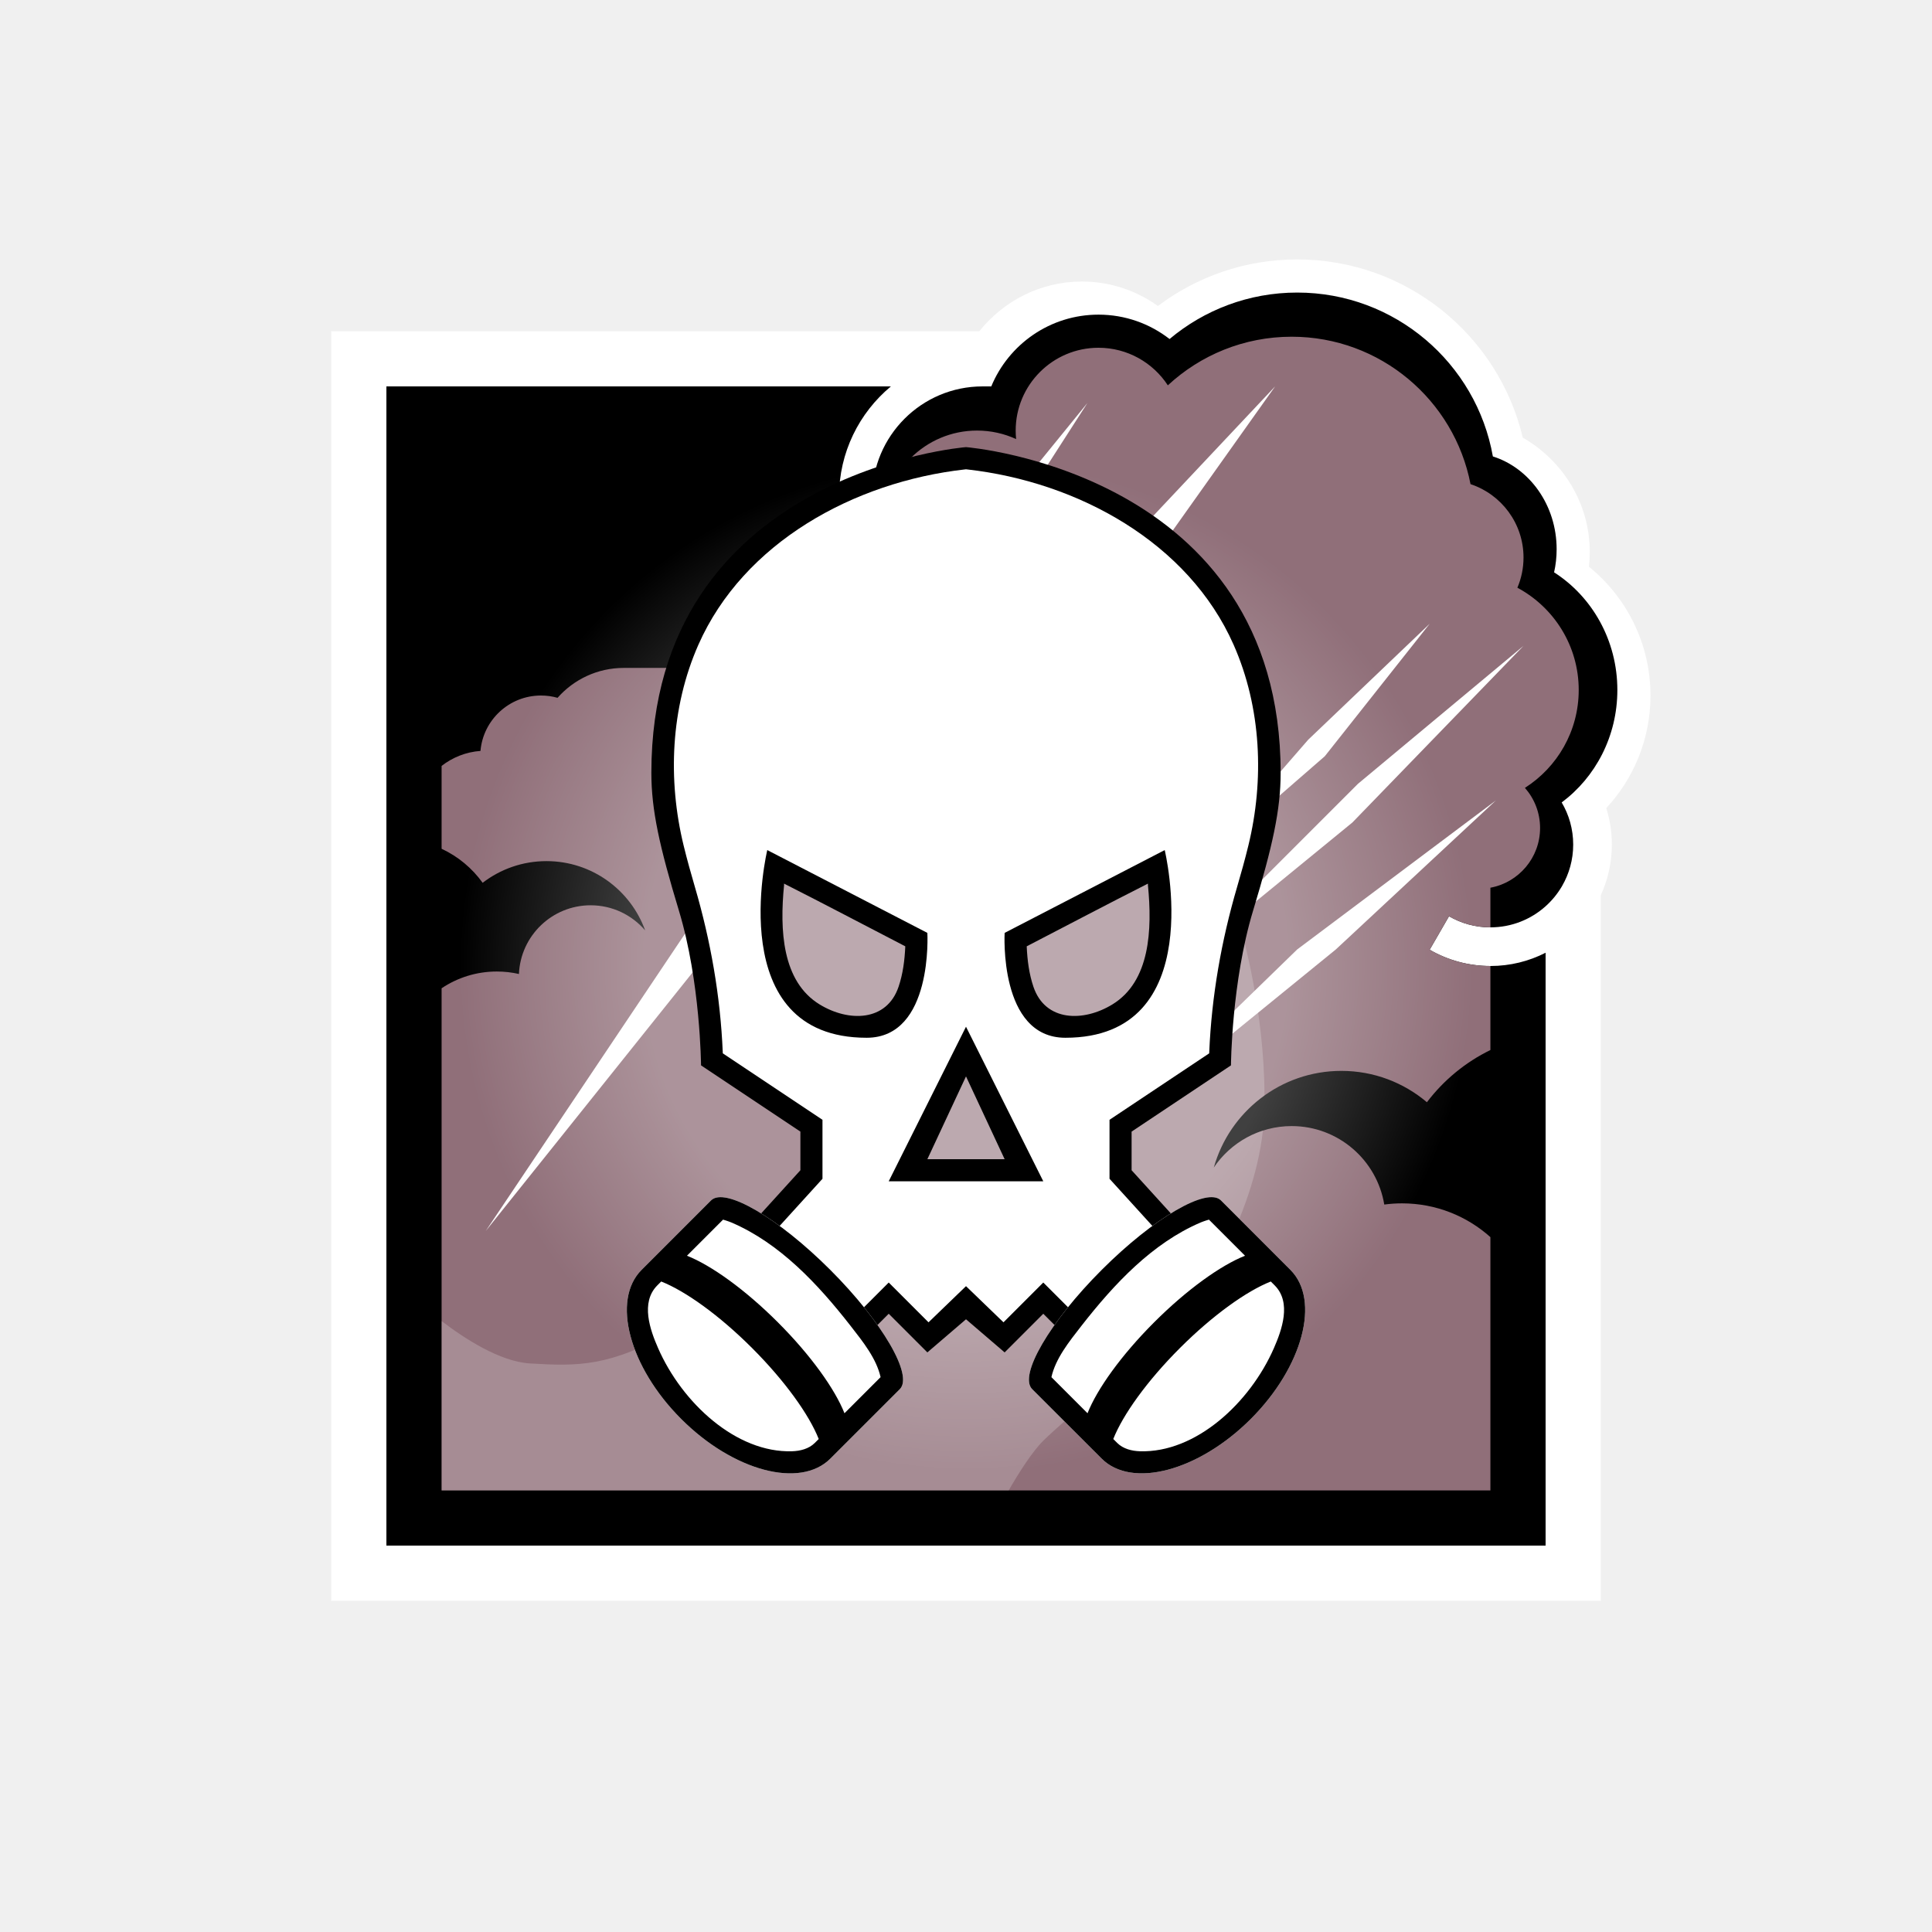
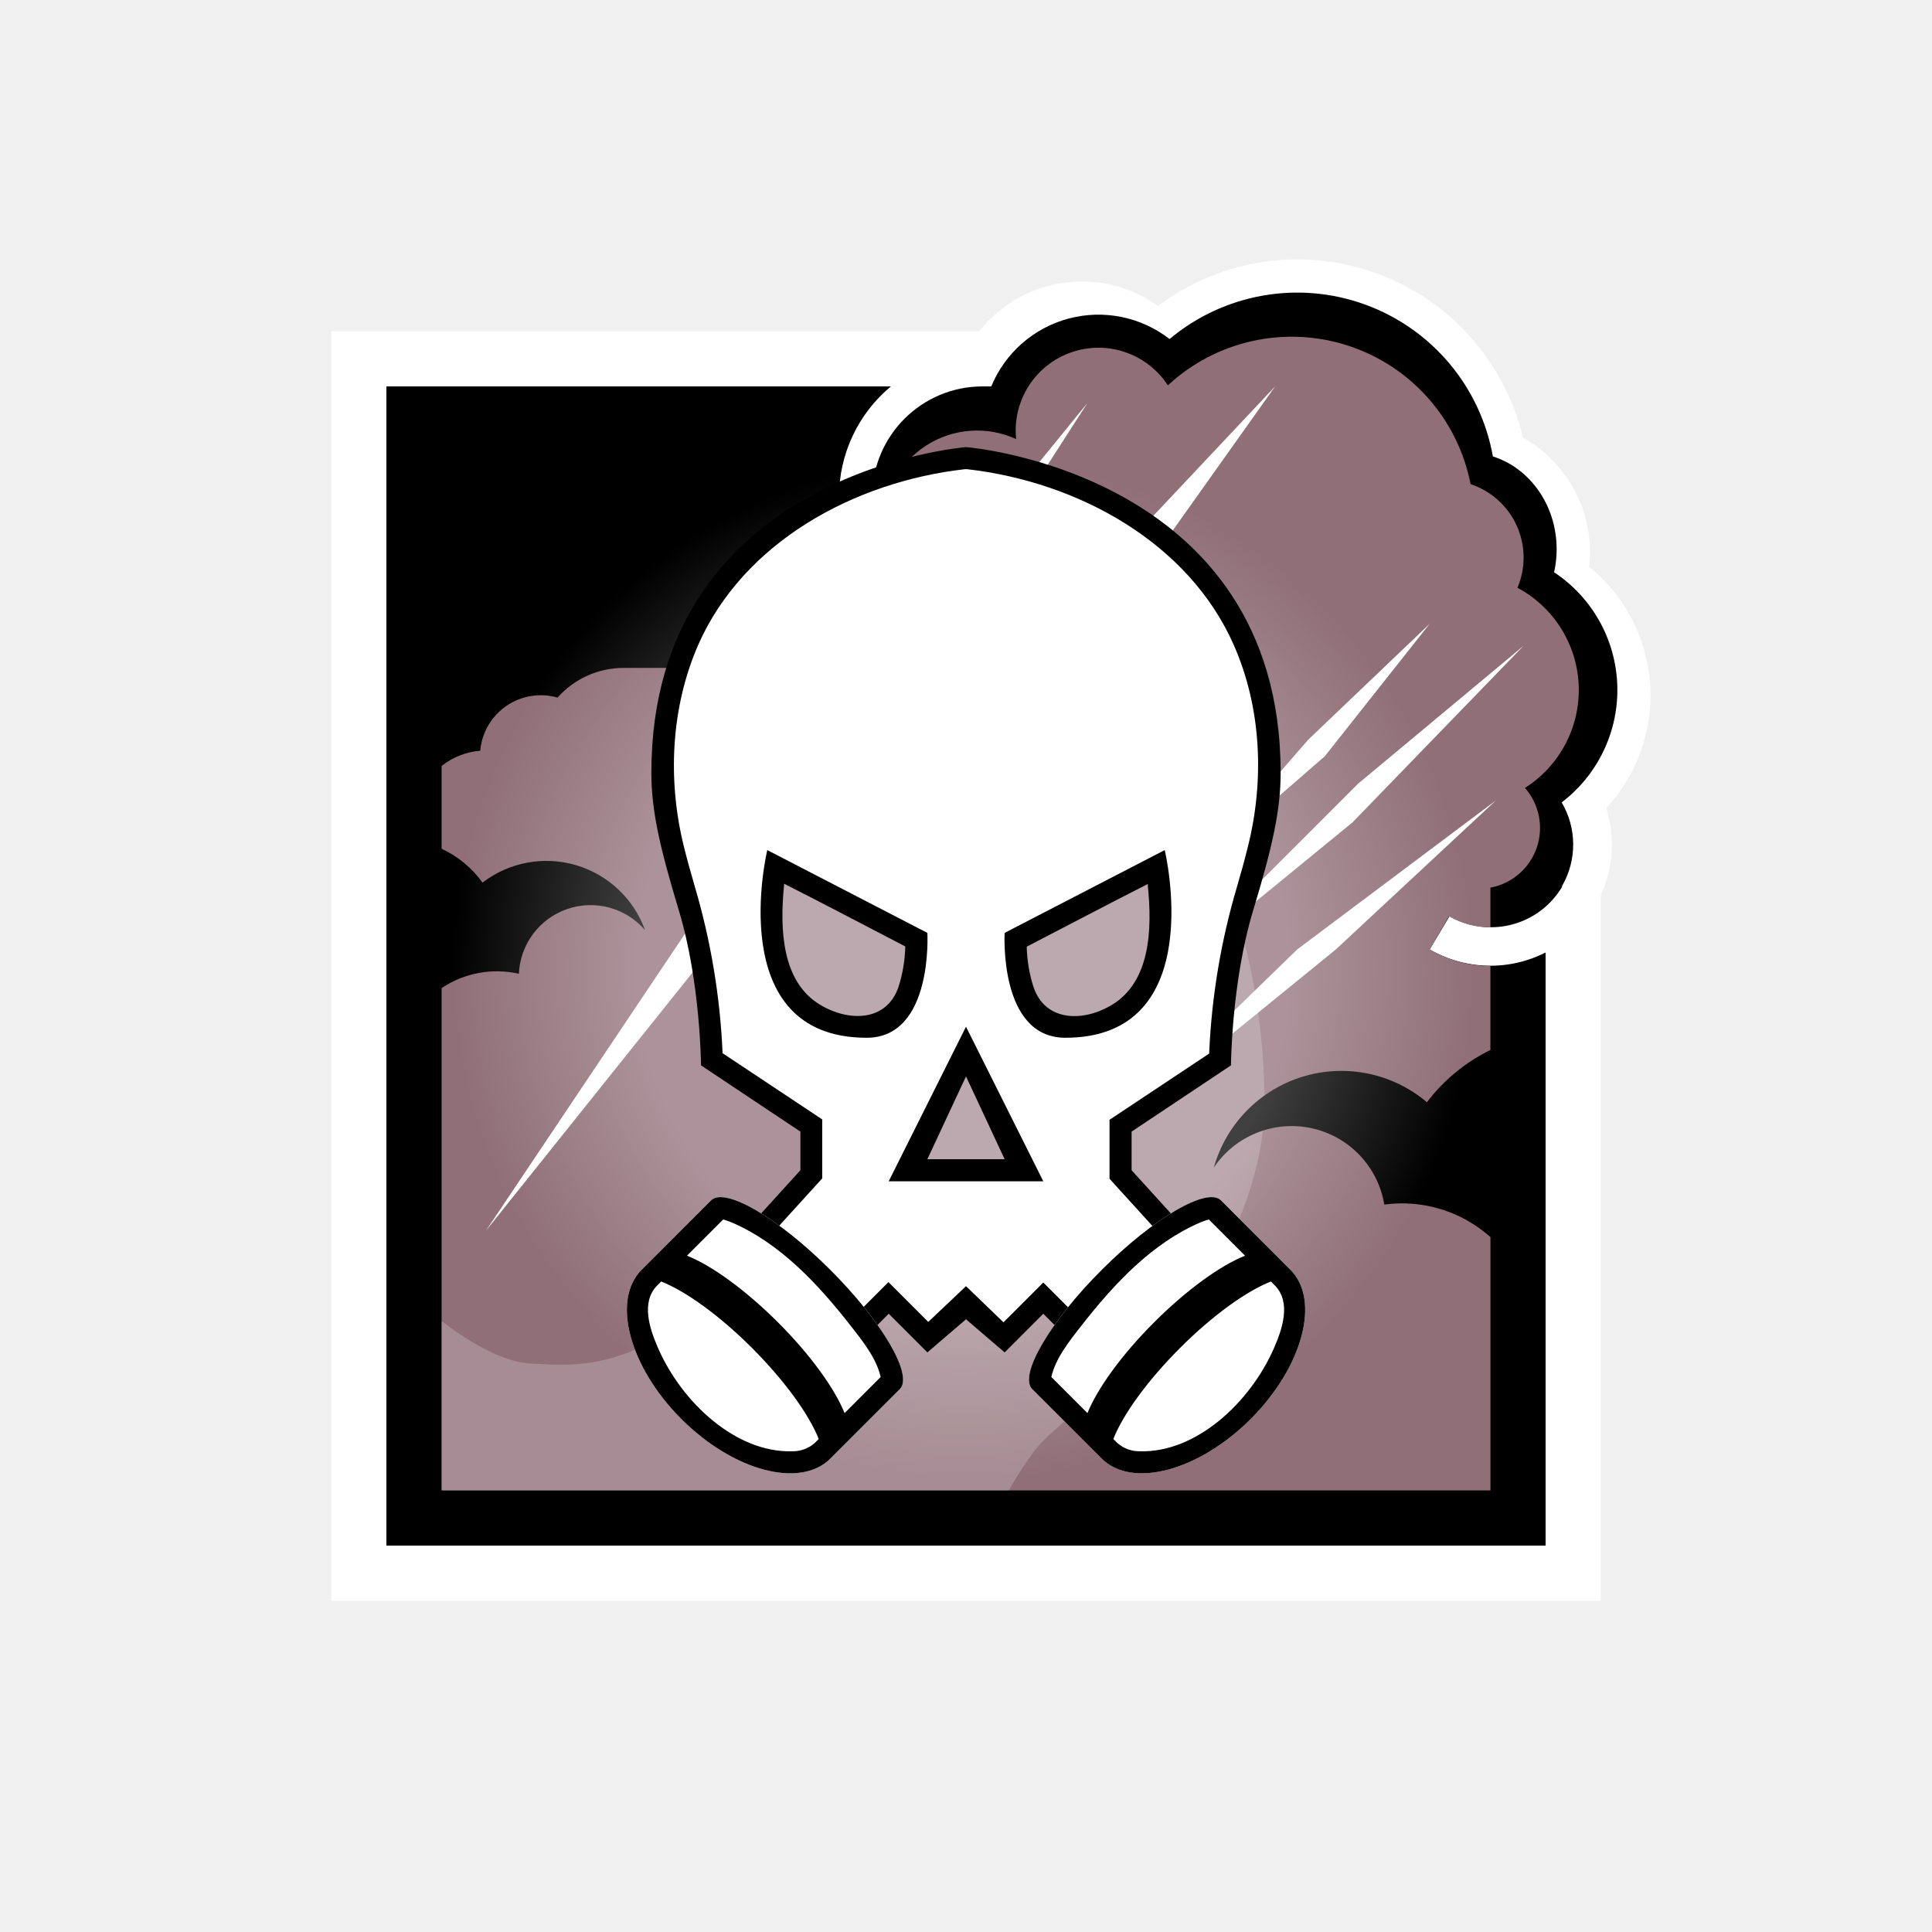
- <svg xmlns="http://www.w3.org/2000/svg" width="100%" height="100%" viewBox="0 0 350 350" version="1.1" xml:space="preserve" style="fill-rule:evenodd;clip-rule:evenodd;stroke-linejoin:round;stroke-miterlimit:1.414;">
+ <svg xmlns="http://www.w3.org/2000/svg" viewBox="0 0 350 350">
+   <defs>
+     <radialGradient id="radial-gradient" cx="171.49" cy="281.49" r="0.68" gradientTransform="matrix(169.51, 0, 0, -169.51, -28894.84, 47891.01)" gradientUnits="userSpaceOnUse">
+       <stop offset="0" stop-color="#fff" stop-opacity="0.25" />
+       <stop offset="0.51" stop-color="#fff" stop-opacity="0.25" />
+       <stop offset="0.8" stop-color="#fff" stop-opacity="0" />
+       <stop offset="1" stop-color="#fff" stop-opacity="0" />
+     </radialGradient>
+   </defs>
  <g id="Smoke">
    <g id="BackPlate">
-       <path d="M177.419,60c4.402,-5.492 11.094,-9 18.581,-9c5.12,0 9.867,1.64 13.765,4.433c7.027,-5.294 15.768,-8.433 25.235,-8.433c19.836,0 36.479,13.781 40.868,32.283c7.256,4.168 12.132,11.889 12.132,20.717c0,0.902 -0.051,1.792 -0.15,2.668c6.799,5.501 11.15,13.913 11.15,23.332c0,7.874 -3.04,15.044 -8.01,20.398c0.656,2.084 1.01,4.302 1.01,6.602c0,3.272 -0.716,6.379 -2,9.171l0,127.829l-230,0l0,-230l117.419,0Z" style="fill:#fff;" />
-       <path d="M178,70l1.58,0c3.149,-7.627 10.662,-13 19.42,-13c4.851,0 9.32,1.649 12.877,4.416c6.257,-5.252 14.323,-8.416 23.123,-8.416c17.715,0 32.459,12.823 35.447,29.686c6.67,2.11 11.553,8.843 11.553,16.814c0,1.442 -0.16,2.843 -0.461,4.184c6.873,4.399 11.461,12.304 11.461,21.316c0,8.397 -3.983,15.833 -10.087,20.368c1.326,2.236 2.087,4.846 2.087,7.632c0,2.738 -0.735,5.306 -2.019,7.516l-0.004,0.007l-0.047,0.08l-0.048,0.082l-0.002,0.003c-0.781,1.304 -1.754,2.48 -2.88,3.488l0,0.001c-2.655,2.377 -6.16,3.823 -10,3.823c-2.731,0 -5.293,-0.732 -7.5,-2.009l-3.5,6.062c3.237,1.874 6.994,2.947 11,2.947c3.6,0 6.999,-0.867 10,-2.402l0,107.402l-210,0l0,-210l91.394,0c-5.738,4.771 -9.394,11.962 -9.394,20l6,0c0,-11.038 8.962,-20 20,-20Z" />
-       <path d="M270,270l-190,0l0,-90.965c2.861,-1.917 6.301,-3.035 10,-3.035c1.379,0 2.721,0.155 4.012,0.45c0.288,-6.921 5.998,-12.45 12.988,-12.45c3.95,0 7.49,1.765 9.875,4.549c-2.644,-7.315 -9.653,-12.549 -17.875,-12.549c-4.349,0 -8.359,1.464 -11.563,3.927c-1.899,-2.642 -4.459,-4.777 -7.437,-6.163l0,-15.009c1.971,-1.541 4.397,-2.527 7.042,-2.72c0.489,-5.62 5.212,-10.035 10.958,-10.035c1.042,0 2.05,0.145 3.005,0.416c2.932,-3.321 7.221,-5.416 11.995,-5.416l47,0l0,-26c0,-9.383 7.617,-17 17,-17c2.525,0 4.923,0.552 7.078,1.541c-0.051,-0.506 -0.078,-1.021 -0.078,-1.541c0,-8.279 6.721,-15 15,-15c5.257,0 9.886,2.71 12.565,6.808c5.889,-5.465 13.775,-8.808 22.435,-8.808c16.061,0 29.458,11.499 32.399,26.706c5.575,1.847 9.601,7.104 9.601,13.294c0,1.941 -0.396,3.791 -1.112,5.472c6.611,3.539 11.112,10.512 11.112,18.528c0,7.452 -3.89,14.002 -9.748,17.73c1.71,1.939 2.748,4.484 2.748,7.27c0,5.388 -3.882,9.877 -9,10.818l0,7.182c-2.731,0 -5.293,-0.732 -7.5,-2.009l-3.5,6.062c3.237,1.874 6.994,2.947 11,2.947l0,15.222c-4.539,2.214 -8.478,5.47 -11.504,9.457c-4.182,-3.542 -9.591,-5.679 -15.496,-5.679c-11.004,0 -20.289,7.422 -23.116,17.529c3.053,-4.54 8.238,-7.529 14.116,-7.529c8.434,0 15.442,6.156 16.773,14.216c1.055,-0.143 2.133,-0.216 3.227,-0.216c6.145,0 11.753,2.314 16,6.118l0,45.882Z" style="fill:#906f79;" />
+       <path d="M177.43,60a23.64,23.64,0,0,1,32.35-4.57,42,42,0,0,1,66.11,23.85,23.76,23.76,0,0,1,12,23.39A30,30,0,0,1,291,146.39a22.05,22.05,0,0,1-1,15.77V290H60V60Z" style="fill:#fff" />
+       <path d="M178,70h1.58a21,21,0,0,1,32.3-8.58,36,36,0,0,1,58.57,21.27C277.13,84.79,282,91.52,282,99.49a19.09,19.09,0,0,1-.46,4.18,25.58,25.58,0,0,1,1.37,41.69,15,15,0,0,1,.07,15.15h0l0,.08,0,.08h0a15.09,15.09,0,0,1-2.88,3.49h0a15,15,0,0,1-17.5,1.81L259,172a22,22,0,0,0,21,.55V280H70V70h91.4A26,26,0,0,0,152,90h6a20,20,0,0,1,20-20Z" />
+       <path d="M270,270H80V179a18,18,0,0,1,14-2.59,13,13,0,0,1,22.86-7.9,19,19,0,0,0-29.44-8.62A19.09,19.09,0,0,0,80,153.76v-15A12.94,12.94,0,0,1,87,136a11,11,0,0,1,14-9.62A16,16,0,0,1,113,121h47V95a17,17,0,0,1,24.08-15.46A15.38,15.38,0,0,1,184,78a15,15,0,0,1,27.57-8.19,33,33,0,0,1,54.84,17.9,14,14,0,0,1,8.49,18.77,21,21,0,0,1,1.36,36.26A11,11,0,0,1,270,160.81V168a14.93,14.93,0,0,1-7.5-2L259,172A21.89,21.89,0,0,0,270,175v15.22a32.16,32.16,0,0,0-11.5,9.46,24,24,0,0,0-38.61,11.85,17,17,0,0,1,30.89,6.69,24,24,0,0,1,19.23,5.9V270Z" style="fill:#906f79" />
      <g id="Trails">
-         <path d="M197,73l-48,59l-61,91l64,-80l45,-70Z" style="fill:#fff;" />
-         <path d="M231,70l-32,34l5,4l27,-38Z" style="fill:#fff;" />
-         <path d="M259,113l-22,21l-20,23l23,-20l19,-24Z" style="fill:#fff;" />
-         <path d="M276,117l-31,32l-33,27l34,-34l30,-25Z" style="fill:#fff;" />
-         <path d="M235,172l36,-27l-29,27l-43,35l36,-35Z" style="fill:#fff;" />
+         <path d="M197,73l-48,59L88,223l64-80Z" style="fill:#fff" />
+         <path d="M231,70l-32,34,5,4Z" style="fill:#fff" />
+         <path d="M259,113l-22,21-20,23,23-20Z" style="fill:#fff" />
+         <path d="M276,117l-31,32-33,27,34-34Z" style="fill:#fff" />
+         <path d="M235,172l36-27-29,27-43,35Z" style="fill:#fff" />
      </g>
-       <path d="M182.731,270l-102.731,0l0,-30.68c4.071,3.118 10.542,7.355 16,7.68c8.71,0.519 14.545,0.635 26,-6c11.455,-6.635 41.973,-17.389 20,-49c-21.973,-31.611 -2.05,-48.532 34,-46c36.05,2.532 49,23 49,23c0,0 4.056,14.119 4.071,29.459c-4.399,3.142 -7.694,7.732 -9.187,13.07c2.108,-3.135 5.233,-5.53 8.9,-6.712c-1.735,15.804 -12.049,32.106 -16.784,36.183c-5.017,4.32 -19.199,16.244 -23,20c-2.026,2.001 -4.448,5.845 -6.269,9Z" style="fill:#fff;fill-opacity:0.2;" />
-       <rect x="60" y="60" width="230" height="230" style="fill:url(#_Radial1);" />
+       <path d="M182.74,270H80V239.32c4.07,3.12,10.54,7.36,16,7.68,8.71.52,14.55.64,26-6s42-17.39,20-49-2.05-48.53,34-46,49,23,49,23a121.15,121.15,0,0,1,4.07,29.46,24.05,24.05,0,0,0-9.19,13.07,17.05,17.05,0,0,1,8.9-6.71c-1.74,15.8-12,32.11-16.78,36.18-5,4.32-19.2,16.24-23,20C187,263,184.56,266.84,182.74,270Z" style="fill:#fff;fill-opacity:0.2" />
+       <rect x="60" y="59.99" width="230.01" height="230.01" style="fill:url(#radial-gradient)" />
    </g>
    <g id="SmokeMask">
-       <path d="M175,81c0.158,0.013 57,4.548 57,59c0,6.741 -1.465,13.321 -5,25c-3.894,12.866 -4,28 -4,28l-18,12l0,7l10,11l-21,20l-5,-5l-7,7l-7,-6l-7,6l-7,-7l-5,5l-21,-20l10,-11l0,-7l-18,-12c0,0 -0.106,-15.134 -4,-28c-3.535,-11.679 -5,-18.259 -5,-25c0,-54.434 56.804,-58.984 57,-59Zm7,129l-7,-15l-7,15l14,0Zm-39.957,-49.673c-0.803,8.129 -0.394,17.47 6.456,21.646c5.252,3.201 12.139,3.12 14.283,-3.205c0.791,-2.332 1.107,-4.813 1.217,-7.287l0.002,-0.046c-7.311,-3.782 -14.588,-7.629 -21.933,-11.345c-0.071,-0.035 -0.016,0.158 -0.025,0.237Zm65.914,0c0.803,8.129 0.394,17.47 -6.456,21.646c-5.252,3.201 -12.139,3.12 -14.283,-3.205c-0.791,-2.332 -1.107,-4.813 -1.217,-7.287l-0.002,-0.046c7.311,-3.782 14.588,-7.629 21.933,-11.345c0.071,-0.035 0.016,0.158 0.025,0.237Z" />
-       <path d="M175,233l-6.791,6.552l-7.209,-7.209l-5.068,5.068l-15.343,-14.612l8.411,-9.253l0,-10.687l-18.058,-12.038l-0.01,-0.255c-0.429,-10.113 -2.195,-20.149 -5.033,-29.844c-0.731,-2.497 -1.433,-5.004 -2.05,-7.532c-2.9,-11.861 -2.379,-24.963 2.669,-36.383c8.178,-18.499 28.149,-29.502 48.277,-31.767c0.068,-0.007 0.137,-0.015 0.205,-0.022l0.205,0.022c20.128,2.265 40.099,13.268 48.277,31.767c5.048,11.42 5.569,24.522 2.669,36.383c-0.617,2.528 -1.319,5.035 -2.05,7.532c-2.838,9.695 -4.604,19.731 -5.033,29.844l-0.01,0.255l-18.058,12.038l0,10.687l8.411,9.253l-15.343,14.612l-5.068,-5.068l-7.209,7.209l-6.791,-6.552Zm0,-47l-14,28l28,0l-14,-28Zm-7,-17l-29,-15c0,0 -8.192,34 18,34c12.089,0 11,-19 11,-19Zm14,0l29,-15c0,0 8.192,34 -18,34c-12.089,0 -11,-19 -11,-19Z" style="fill:#fff;" />
+       <path d="M175,81c-.2,0-57,4.57-57,59,0,6.74,1.47,13.32,5,25,3.89,12.87,4,28,4,28l18,12v7l-10,11,21,20,5-5,7,7,7-6,7,6,7-7,5,5,21-20-10-11v-7l18-12s.11-15.13,4-28c3.54-11.68,5-18.26,5-25C232,85.54,175.17,81,175,81Zm-11,90.48a26.3,26.3,0,0,1-1.22,7.29c-2.14,6.33-9,6.41-14.28,3.21-6.85-4.18-7.26-13.52-6.46-21.65h0c0-.08,0-.27,0-.24,7.35,3.72,14.62,7.56,21.93,11.35ZM168,210l7-15,7,15Zm33.5-28c-5.25,3.2-12.14,3.12-14.28-3.21a26.31,26.31,0,0,1-1.22-7.29v0c7.31-3.78,14.59-7.63,21.93-11.35.07,0,0,.16,0,.24h0C208.77,168.45,208.36,177.79,201.51,182Z" />
+       <path d="M223.49,116.8C215.31,98.3,195.34,87.3,175.21,85L175,85l-.21,0c-20.13,2.27-40.1,13.27-48.28,31.77-5,11.42-5.57,24.52-2.67,36.38.62,2.53,1.32,5,2.05,7.53a125.34,125.34,0,0,1,5,29.85v.26l18.06,12v10.69l-8.41,9.25,15.34,14.61,5.07-5.07,7.21,7.21L175,233l6.79,6.55,7.21-7.21,5.07,5.07,15.34-14.61L201,213.54V202.86l18.06-12v-.26a125.34,125.34,0,0,1,5-29.85c.73-2.5,1.43-5,2.05-7.53C229.06,141.32,228.54,128.22,223.49,116.8ZM157,188c-26.19,0-18-34-18-34l29,15S169.1,188,157,188Zm4,26,14-28,14,28Zm32-26c-12.09,0-11-19-11-19l29-15S219.2,188,193,188Z" style="fill:#fff" />
      <g id="FilterL">
-         <path d="M128.818,217.463c2.485,-2.485 12.164,3.157 21.6,12.593c9.435,9.436 15.078,19.114 12.592,21.6c0,0 -12.592,12.592 -12.592,12.592c-5.47,5.47 -17.572,2.251 -27.008,-7.185c-9.435,-9.435 -12.655,-21.537 -7.185,-27.007l12.593,-12.593Z" style="fill:#fff;" />
-         <path d="M118.92,227.361l9.898,-9.898c2.485,-2.485 12.164,3.157 21.6,12.593c9.435,9.436 15.078,19.114 12.592,21.6l-9.898,9.898c0,0 -2.694,2.694 -2.694,2.694c-5.47,5.47 -17.572,2.251 -27.008,-7.185c-9.435,-9.435 -12.655,-21.537 -7.185,-27.007l2.695,-2.695c0,0 0,0 0,0Zm0.863,4.794l-0.722,0.722c-3.072,3.106 -1.264,8.093 0.152,11.335c4.343,9.937 14.167,19.022 24.288,18.696c1.47,-0.047 3.022,-0.433 4.096,-1.496l0.722,-0.722c-1.734,-4.388 -6.107,-10.514 -12.064,-16.471c-5.958,-5.957 -12.083,-10.331 -16.472,-12.064Zm4.667,-4.667c4.388,1.734 10.514,6.107 16.471,12.064c5.957,5.958 10.331,12.083 12.064,16.472l6.541,-6.541c-0.756,-3.367 -3.151,-6.365 -5.46,-9.323c-5.919,-7.579 -12.819,-14.946 -21.544,-18.685c-0.6,-0.257 -1.532,-0.528 -1.532,-0.528l-6.54,6.541Z" />
+         <path d="M128.82,217.46c2.49-2.49,12.16,3.16,21.6,12.59s15.08,19.11,12.59,21.6l-12.59,12.59c-5.47,5.47-17.57,2.25-27-7.19s-12.66-21.54-7.19-27l12.59-12.59Z" style="fill:#fff" />
+         <path d="M118.92,227.36l9.9-9.9c2.49-2.49,12.16,3.16,21.6,12.59s15.08,19.11,12.59,21.6l-9.9,9.9-2.69,2.69c-5.47,5.47-17.57,2.25-27-7.19s-12.66-21.54-7.19-27l2.7-2.7h0Zm.86,4.79-.72.72c-3.07,3.11-1.26,8.09.15,11.34,4.34,9.94,14.17,19,24.29,18.7a6,6,0,0,0,4.1-1.5l.72-.72c-1.73-4.39-6.11-10.51-12.06-16.47s-12.08-10.33-16.47-12.06Zm4.67-4.67c4.39,1.73,10.51,6.11,16.47,12.06S151.26,251.63,153,256l6.54-6.54c-.76-3.37-3.15-6.37-5.46-9.32-5.92-7.58-12.82-14.95-21.54-18.69-.6-.26-1.53-.53-1.53-.53l-6.54,6.54Z" />
      </g>
      <g id="FilterR">
-         <path d="M221.182,217.463c-2.485,-2.485 -12.164,3.157 -21.6,12.593c-9.435,9.436 -15.078,19.114 -12.592,21.6c0,0 12.592,12.592 12.592,12.592c5.47,5.47 17.572,2.251 27.008,-7.185c9.435,-9.435 12.655,-21.537 7.185,-27.007l-12.593,-12.593Z" style="fill:#fff;" />
-         <path d="M231.08,227.361l-9.898,-9.898c-2.485,-2.485 -12.164,3.157 -21.6,12.593c-9.435,9.436 -15.078,19.114 -12.592,21.6l9.898,9.898c0,0 2.694,2.694 2.694,2.694c5.47,5.47 17.572,2.251 27.008,-7.185c9.435,-9.435 12.655,-21.537 7.185,-27.007l-2.695,-2.695c0,0 0,0 0,0Zm-0.863,4.794l0.722,0.722c3.072,3.106 1.264,8.093 -0.152,11.335c-4.343,9.937 -14.167,19.022 -24.288,18.696c-1.47,-0.047 -3.022,-0.433 -4.096,-1.496l-0.722,-0.722c1.734,-4.388 6.107,-10.514 12.064,-16.471c5.958,-5.957 12.083,-10.331 16.472,-12.064Zm-4.667,-4.667c-4.388,1.734 -10.514,6.107 -16.471,12.064c-5.957,5.958 -10.331,12.083 -12.064,16.472l-6.541,-6.541c0.756,-3.367 3.151,-6.365 5.46,-9.323c5.919,-7.579 12.819,-14.946 21.544,-18.685c0.6,-0.257 1.532,-0.528 1.532,-0.528l6.54,6.541Z" />
+         <path d="M221.19,217.46c-2.49-2.49-12.16,3.16-21.6,12.59s-15.08,19.11-12.59,21.6l12.59,12.59c5.47,5.47,17.57,2.25,27-7.19s12.66-21.54,7.19-27l-12.59-12.59Z" style="fill:#fff" />
+         <path d="M231.09,227.36l-9.9-9.9c-2.49-2.49-12.16,3.16-21.6,12.59s-15.08,19.11-12.59,21.6l9.9,9.9,2.69,2.69c5.47,5.47,17.57,2.25,27-7.19s12.66-21.54,7.19-27l-2.7-2.7h0Zm-.86,4.79.72.72c3.07,3.11,1.26,8.09-.15,11.34-4.34,9.94-14.17,19-24.29,18.7a6,6,0,0,1-4.1-1.5l-.72-.72c1.73-4.39,6.11-10.51,12.06-16.47s12.08-10.33,16.47-12.06Zm-4.67-4.67c-4.39,1.73-10.51,6.11-16.47,12.06S198.76,251.63,197,256l-6.54-6.54c.76-3.37,3.15-6.37,5.46-9.32,5.92-7.58,12.82-14.95,21.54-18.69.6-.26,1.53-.53,1.53-.53l6.54,6.54Z" />
      </g>
    </g>
  </g>
-   <defs>
-     <radialGradient id="_Radial1" cx="0" cy="0" r="1" gradientUnits="userSpaceOnUse" gradientTransform="matrix(115,0,0,115,175,175)">
-       <stop offset="0" style="stop-color:#fff;stop-opacity:0.25" />
-       <stop offset="0.51" style="stop-color:#fff;stop-opacity:0.25" />
-       <stop offset="0.8" style="stop-color:#fff;stop-opacity:0" />
-       <stop offset="1" style="stop-color:#fff;stop-opacity:0" />
-     </radialGradient>
-   </defs>
</svg>
